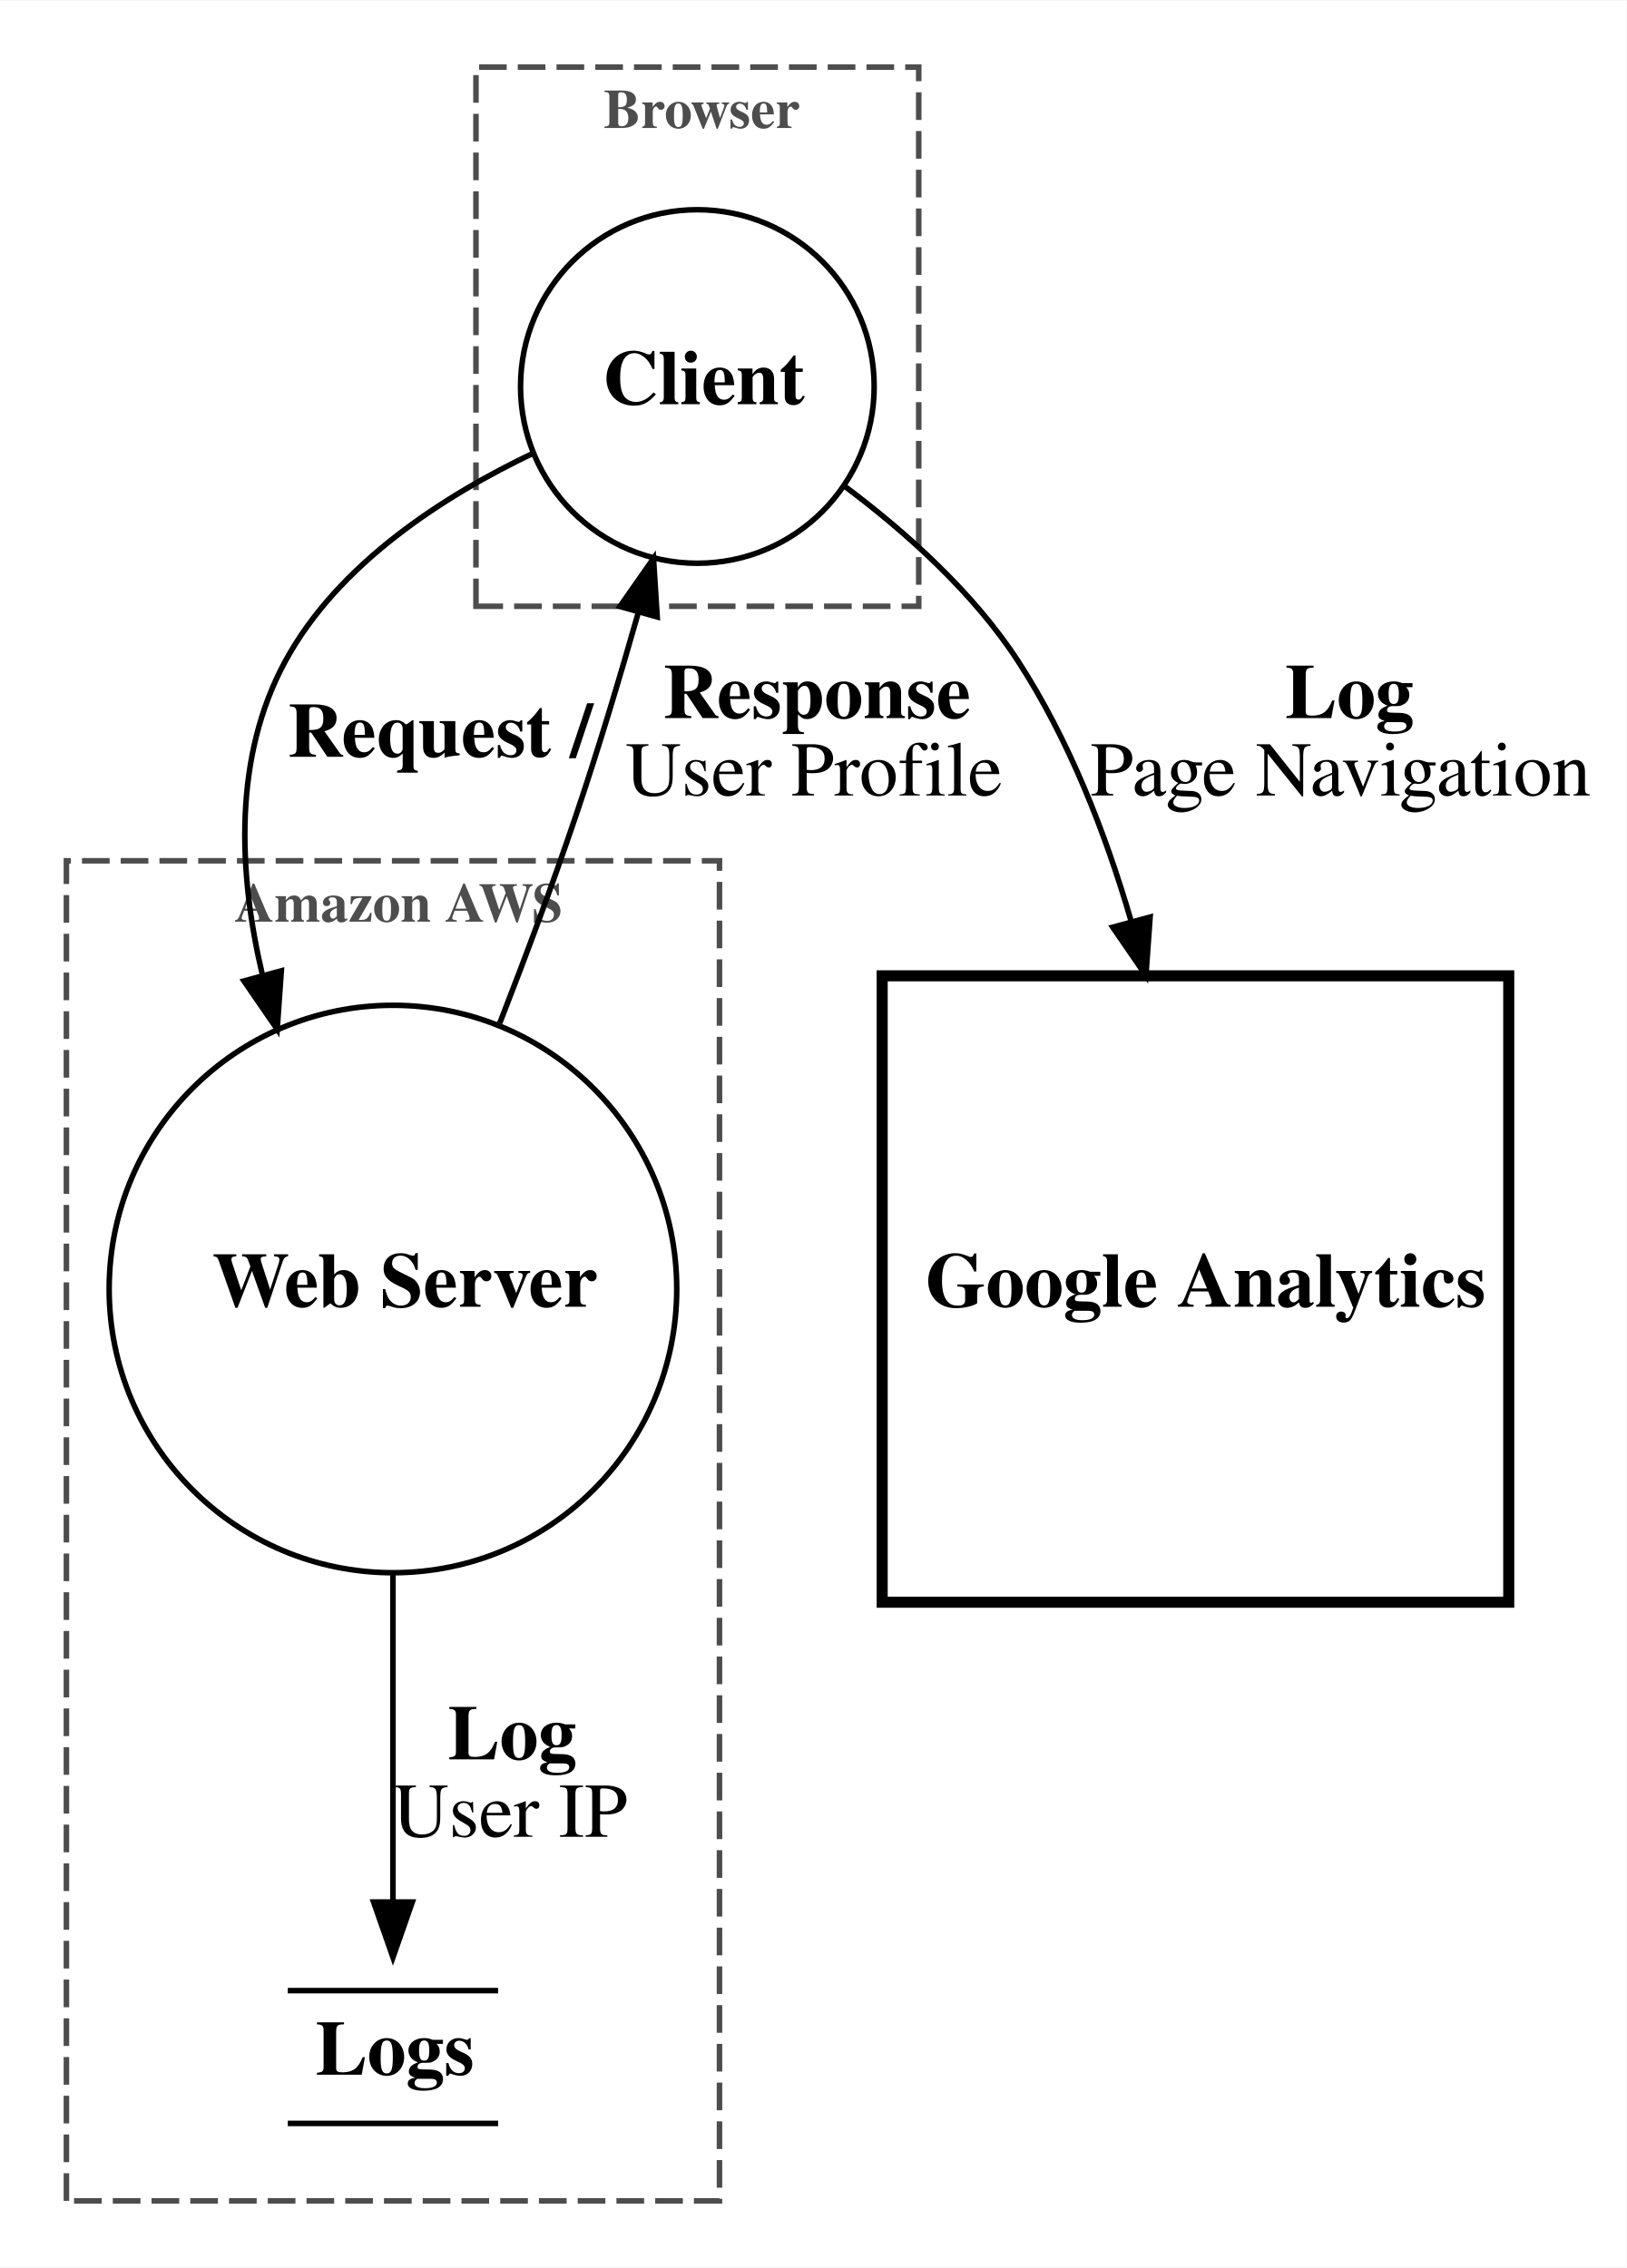
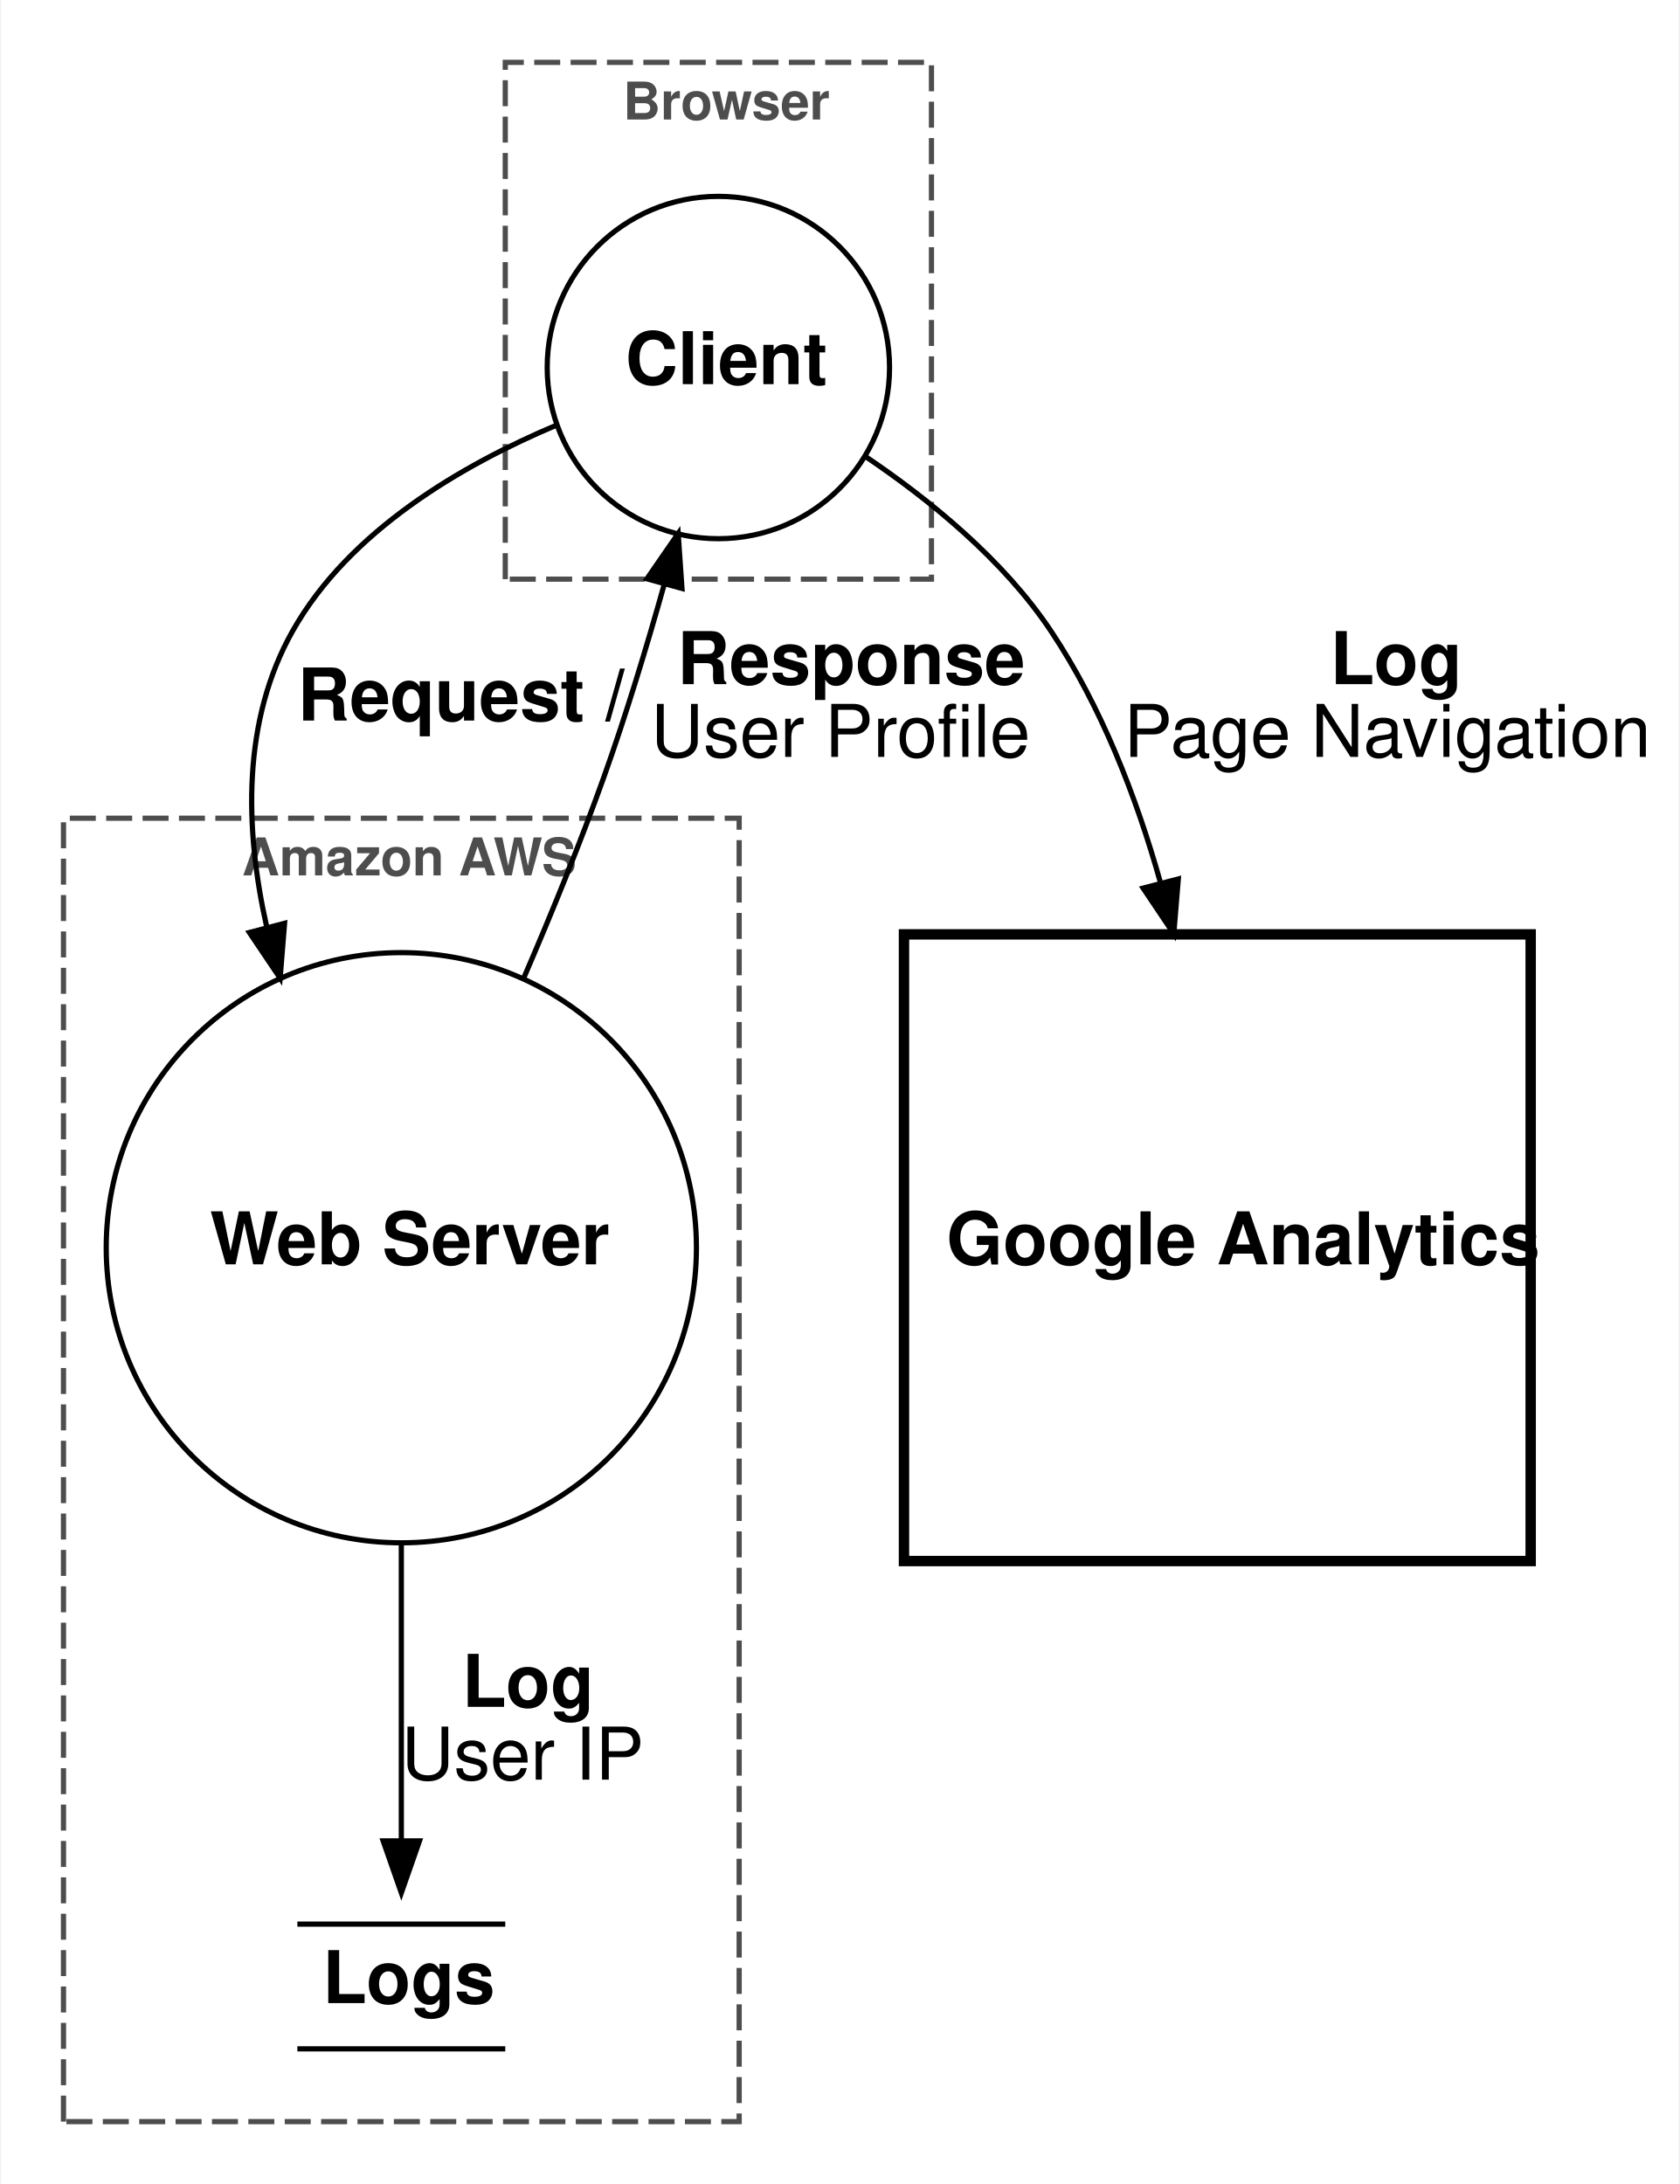
- <svg xmlns="http://www.w3.org/2000/svg" width="294pt" height="410pt" viewBox="0.00 0.00 293.92 409.64">
-   <g id="graph0" class="graph" transform="scale(1 1) rotate(0) translate(4 405.636)">
-     <polygon fill="white" stroke="none" points="-4,4 -4,-405.636 289.921,-405.636 289.921,4 -4,4" />
+ <svg xmlns="http://www.w3.org/2000/svg" width="323pt" height="420pt" viewBox="0.00 0.00 322.74 420.22">
+   <g id="graph0" class="graph" transform="scale(1 1) rotate(0) translate(4 416.216)">
+     <polygon fill="white" stroke="none" points="-4,4 -4,-416.216 318.737,-416.216 318.737,4 -4,4" />
    <g id="clust2" class="cluster">
-       <polygon fill="none" stroke="#4d4d4d" stroke-dasharray="5,2" points="8,-8 8,-250.19 126,-250.19 126,-8 8,-8" />
-       <text text-anchor="start" x="38.372" y="-239.19" font-family="Times,serif" font-weight="bold" font-size="10.00" fill="#4d4d4d">Amazon AWS</text>
+       <polygon fill="none" stroke="#4d4d4d" stroke-dasharray="5,2" points="8,-8 8,-258.783 138,-258.783 138,-8 8,-8" />
+       <text text-anchor="start" x="42.336" y="-247.783" font-family="Helvetica,sans-Serif" font-weight="bold" font-size="10.00" fill="#4d4d4d">Amazon AWS</text>
    </g>
    <g id="clust1" class="cluster">
-       <polygon fill="none" stroke="#4d4d4d" stroke-dasharray="5,2" points="82,-296.19 82,-393.636 162,-393.636 162,-296.19 82,-296.19" />
-       <text text-anchor="start" x="105.059" y="-382.636" font-family="Times,serif" font-weight="bold" font-size="10.00" fill="#4d4d4d">Browser</text>
+       <polygon fill="none" stroke="#4d4d4d" stroke-dasharray="5,2" points="93,-304.783 93,-404.216 175,-404.216 175,-304.783 93,-304.783" />
+       <text text-anchor="start" x="115.663" y="-393.216" font-family="Helvetica,sans-Serif" font-weight="bold" font-size="10.00" fill="#4d4d4d">Browser</text>
    </g>
    <g id="node1" class="node">
-       <ellipse fill="none" stroke="black" cx="122" cy="-335.913" rx="31.948" ry="31.948" />
-       <text text-anchor="start" x="104.89" y="-332.713" font-family="Times,serif" font-weight="bold" font-size="14.00">Client</text>
+       <ellipse fill="none" stroke="black" cx="134" cy="-345.5" rx="32.934" ry="32.934" />
+       <text text-anchor="start" x="116.104" y="-342.3" font-family="Helvetica,sans-Serif" font-weight="bold" font-size="14.00">Client</text>
    </g>
    <g id="node2" class="node">
-       <ellipse fill="none" stroke="black" cx="67" cy="-172.802" rx="51.276" ry="51.276" />
-       <text text-anchor="start" x="34.324" y="-169.602" font-family="Times,serif" font-weight="bold" font-size="14.00">Web Server</text>
+       <ellipse fill="none" stroke="black" cx="73" cy="-176.145" rx="56.778" ry="56.778" />
+       <text text-anchor="start" x="36.168" y="-172.945" font-family="Helvetica,sans-Serif" font-weight="bold" font-size="14.00">Web Server</text>
    </g>
    <g id="edge1" class="edge">
-       <path fill="none" stroke="black" d="M92.572,-323.964C76.124,-316.149 57.064,-303.86 47.507,-286.19 38.201,-268.983 38.979,-248.322 43.444,-229.434" />
-       <polygon fill="black" stroke="black" points="46.832,-230.314 46.082,-219.746 40.078,-228.475 46.832,-230.314" />
-       <text text-anchor="start" x="48" y="-268.99" font-family="Times,serif" font-weight="bold" font-size="14.00">Request /</text>
+       <path fill="none" stroke="black" d="M102.954,-334.451C84.618,-326.732 62.93,-314.066 52.076,-294.783 42.415,-277.619 42.799,-257.005 47.105,-237.86" />
+       <polygon fill="black" stroke="black" points="50.538,-238.569 49.682,-228.009 43.765,-236.797 50.538,-238.569" />
+       <text text-anchor="start" x="53" y="-277.583" font-family="Helvetica,sans-Serif" font-weight="bold" font-size="14.00">Request /</text>
    </g>
    <g id="edge3" class="edge">
-       <path fill="none" stroke="black" d="M111.354,-295.12C107.953,-283.174 104.022,-270.086 100,-258.19 95.869,-245.97 90.998,-232.92 86.286,-220.826" />
-       <polygon fill="black" stroke="black" points="108.008,-296.15 114.076,-304.835 114.748,-294.261 108.008,-296.15" />
-       <text text-anchor="start" x="115.805" y="-275.99" font-family="Times,serif" font-weight="bold" font-size="14.00">Response</text>
-       <text text-anchor="start" x="109" y="-261.99" font-family="Times,serif" font-size="14.00">User Profile</text>
+       <path fill="none" stroke="black" d="M123.584,-303.775C120.212,-291.756 116.238,-278.647 112,-266.783 107.432,-253.997 101.911,-240.449 96.478,-227.863" />
+       <polygon fill="black" stroke="black" points="120.248,-304.844 126.267,-313.562 126.998,-302.993 120.248,-304.844" />
+       <text text-anchor="start" x="126.045" y="-284.583" font-family="Helvetica,sans-Serif" font-weight="bold" font-size="14.00">Response</text>
+       <text text-anchor="start" x="121" y="-270.583" font-family="Helvetica,sans-Serif" font-size="14.00">User Profile</text>
    </g>
    <g id="node4" class="node">
-       <polygon fill="none" stroke="black" stroke-width="2" points="268.604,-229.406 155.396,-229.406 155.396,-116.198 268.604,-116.198 268.604,-229.406" />
-       <text text-anchor="start" x="163.198" y="-169.602" font-family="Times,serif" font-weight="bold" font-size="14.00">Google Analytics</text>
+       <polygon fill="none" stroke="black" stroke-width="2" points="290.289,-236.434 169.711,-236.434 169.711,-115.855 290.289,-115.855 290.289,-236.434" />
+       <text text-anchor="start" x="177.855" y="-172.945" font-family="Helvetica,sans-Serif" font-weight="bold" font-size="14.00">Google Analytics</text>
    </g>
    <g id="edge4" class="edge">
-       <path fill="none" stroke="black" d="M148.512,-317.964C159.674,-309.617 171.921,-298.663 180,-286.19 189.087,-272.159 195.64,-255.517 200.348,-239.398" />
-       <polygon fill="black" stroke="black" points="203.805,-240.026 203.048,-229.458 197.049,-238.191 203.805,-240.026" />
-       <text text-anchor="start" x="228.185" y="-275.99" font-family="Times,serif" font-weight="bold" font-size="14.00">Log</text>
-       <text text-anchor="start" x="193" y="-261.99" font-family="Times,serif" font-size="14.00">Page Navigation</text>
+       <path fill="none" stroke="black" d="M162.039,-328.559C174.716,-320.042 188.869,-308.48 198,-294.783 207.618,-280.356 214.357,-263.115 219.075,-246.34" />
+       <polygon fill="black" stroke="black" points="222.493,-247.1 221.626,-236.541 215.719,-245.337 222.493,-247.1" />
+       <text text-anchor="start" x="251.689" y="-284.583" font-family="Helvetica,sans-Serif" font-weight="bold" font-size="14.00">Log</text>
+       <text text-anchor="start" x="212" y="-270.583" font-family="Helvetica,sans-Serif" font-size="14.00">Page Navigation</text>
    </g>
    <g id="node3" class="node">
-       <text text-anchor="start" x="53" y="-30.8" font-family="Times,serif" font-weight="bold" font-size="14.00">Logs</text>
-       <polyline fill="none" stroke="black" points="48,-22 86,-22 " />
-       <polyline fill="none" stroke="black" points="86,-46 48,-46 " />
+       <text text-anchor="start" x="57.821" y="-30.8" font-family="Helvetica,sans-Serif" font-weight="bold" font-size="14.00">Logs</text>
+       <polyline fill="none" stroke="black" points="53,-22 93,-22 " />
+       <polyline fill="none" stroke="black" points="93,-46 53,-46 " />
    </g>
    <g id="edge2" class="edge">
-       <path fill="none" stroke="black" d="M67,-121.251C67,-101.271 67,-79.107 67,-62.25" />
-       <polygon fill="black" stroke="black" points="70.5,-62.015 67,-52.015 63.5,-62.015 70.5,-62.015" />
-       <text text-anchor="start" x="76.915" y="-87.8" font-family="Times,serif" font-weight="bold" font-size="14.00">Log</text>
-       <text text-anchor="start" x="67" y="-73.8" font-family="Times,serif" font-size="14.00">User IP</text>
+       <path fill="none" stroke="black" d="M73,-119.353C73,-99.755 73,-78.6 73,-62.379" />
+       <polygon fill="black" stroke="black" points="76.5,-62.016 73,-52.016 69.5,-62.016 76.5,-62.016" />
+       <text text-anchor="start" x="84.659" y="-87.8" font-family="Helvetica,sans-Serif" font-weight="bold" font-size="14.00">Log</text>
+       <text text-anchor="start" x="73" y="-73.8" font-family="Helvetica,sans-Serif" font-size="14.00">User IP</text>
    </g>
  </g>
</svg>
